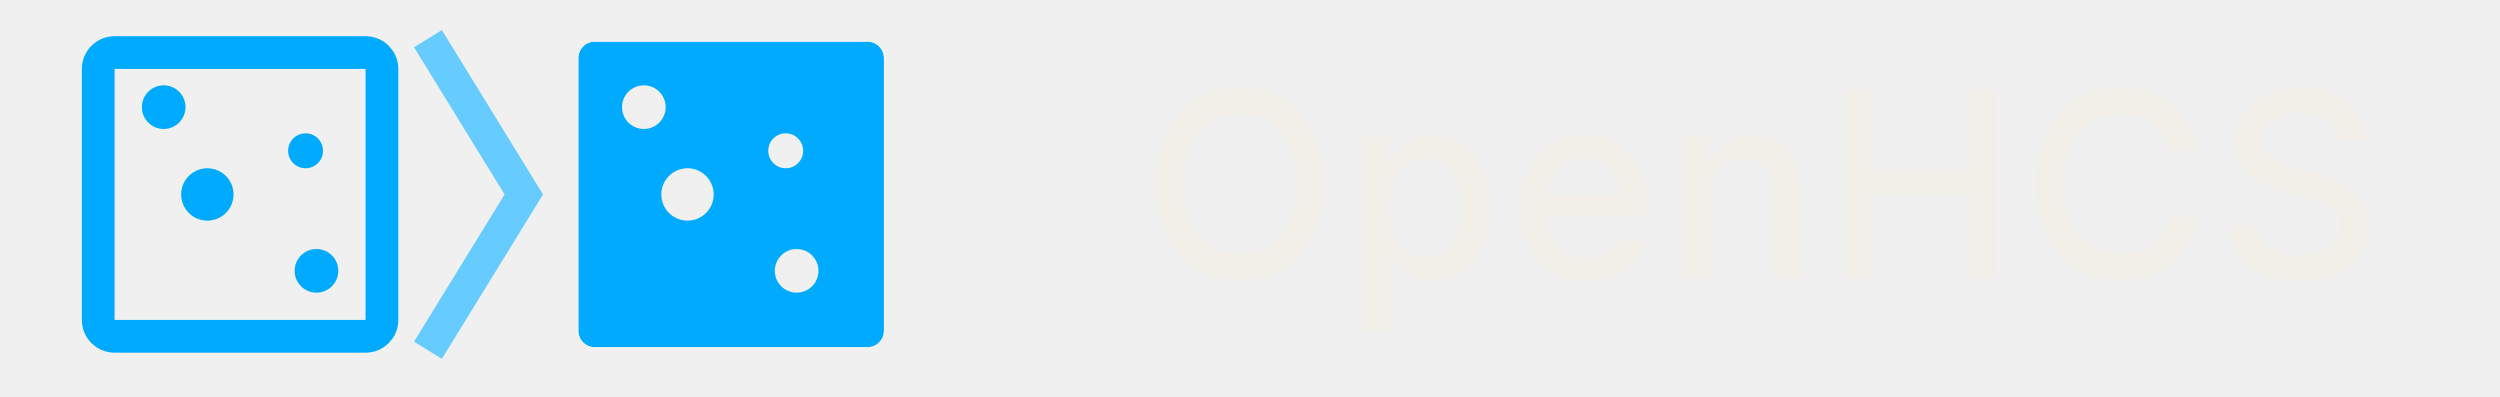
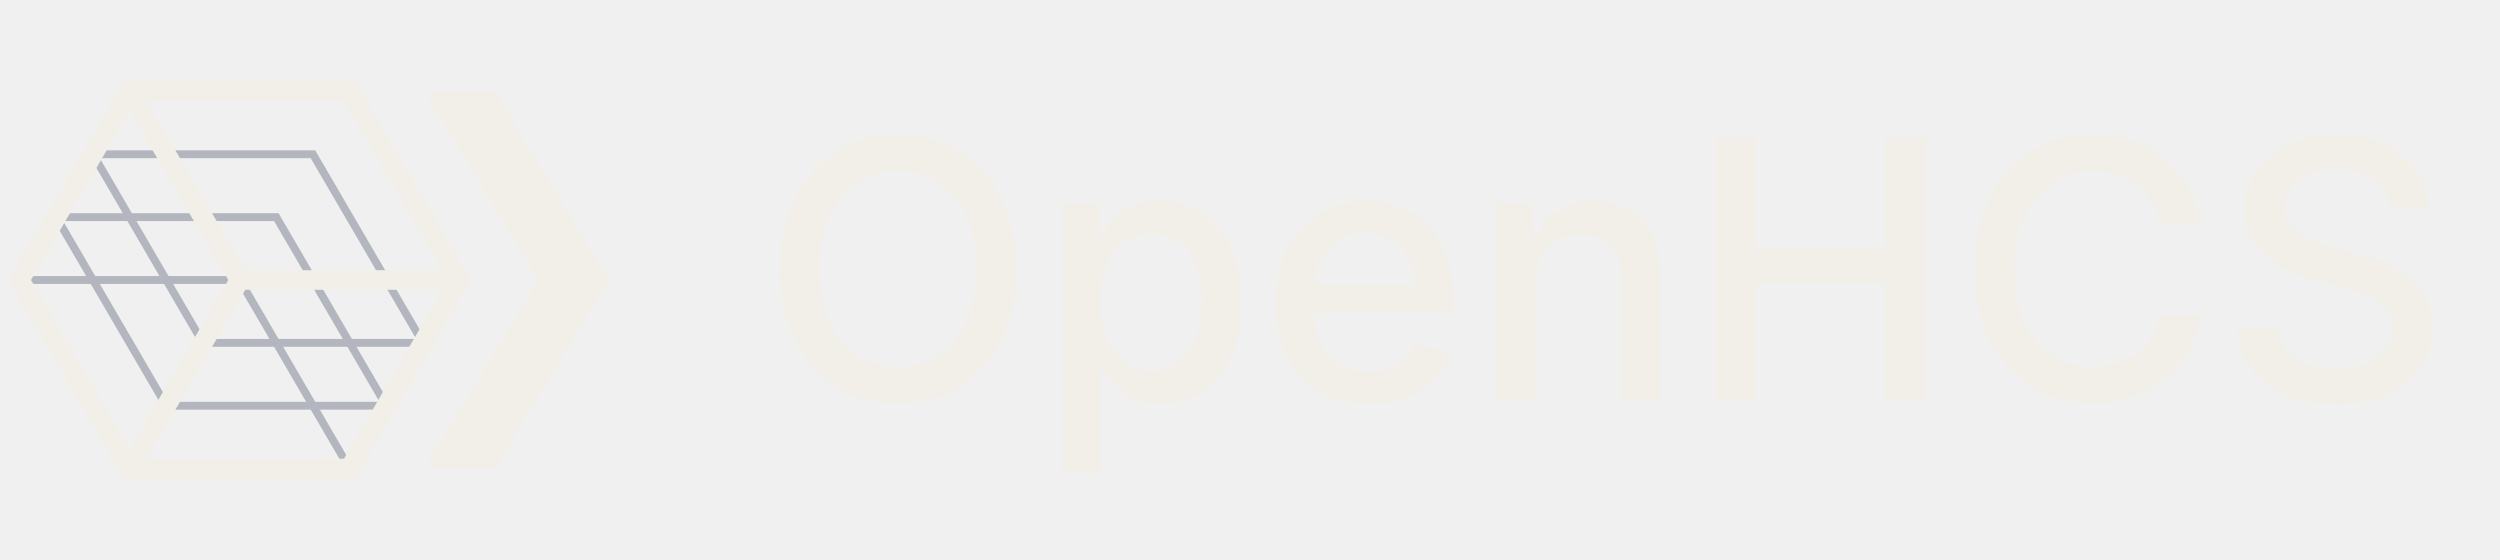
- <svg xmlns="http://www.w3.org/2000/svg" viewBox="0 0 252 40" width="252" height="40" role="img" aria-label="OpenHCS">
-   <defs>
-     <mask id="openhcs-inverted-cells-horizontal" maskUnits="userSpaceOnUse" x="52" y="1" width="30" height="30">
-       <rect x="53" y="2" width="28" height="28" rx="1.5" fill="white" />
-       <g fill="black">
-         <circle cx="59" cy="8" r="2" />
-         <circle cx="72" cy="12" r="1.6" />
-         <circle cx="63" cy="16" r="2.4" />
-         <circle cx="73" cy="23" r="2" />
+ <svg xmlns="http://www.w3.org/2000/svg" viewBox="0 0 250 56" width="250" height="56" role="img" aria-label="OpenHCS">
+   <g transform="translate(0 6) scale(0.196429)">
+     <g id="array-processing-mark">
+       <g id="array-slice-planes" fill="none" stroke="#9297A3" stroke-width="4" stroke-linecap="square" opacity="0.65" transform="rotate(180 122 112)">
+         <path id="slice-plane-near" d="M215.33 144 103.33 144 47.33 48 159.33 48Z" />
+         <path id="slice-plane-far" d="M196.67 176 84.67 176 28.67 80 140.67 80Z" />
+         <path id="slice-plane-lower" d="M234 112 122 112 66 16 178 16Z" />
      </g>
-     </mask>
-   </defs>
-   <g transform="translate(0 2) scale(1.1)">
-     <rect x="9" y="3" width="26" height="26" rx="1.5" fill="none" stroke="#00AAFF" stroke-width="3" />
-     <g fill="#00AAFF">
-       <circle cx="15" cy="8" r="2" />
-       <circle cx="28" cy="12" r="1.6" />
-       <circle cx="19" cy="16" r="2.4" />
-       <circle cx="29" cy="23" r="2" />
+       <g id="cube-wireframe" fill="none" stroke="#F1EFE8" stroke-width="10" stroke-linecap="butt" stroke-linejoin="miter">
+         <path id="cube-outline" d="M66 16H178L234 112 178 208H66L10 112Z" />
+         <path id="cube-face-edges" d="M66 16 122 112 66 208 M122 112H234" />
+       </g>
+       <path id="processing-chevron" d="M216 16H252L310 112 252 208H216L274 112Z" fill="#F1EFE8" />
    </g>
-     <path d="M40 3 L48 16 L40 29" fill="none" stroke="#66CCFF" stroke-width="3" stroke-linecap="square" stroke-linejoin="miter" />
-     <rect x="53" y="2" width="28" height="28" rx="1.5" fill="#00AAFF" mask="url(#openhcs-inverted-cells-horizontal)" />
  </g>
-   <text x="115" y="28" font-family="Inter, 'Helvetica Neue', Arial, sans-serif" font-size="26" font-weight="500" letter-spacing="0.5" fill="#F1EFE8">OpenHCS</text>
+   <text x="76" y="40" font-family="Inter, 'Helvetica Neue', Arial, sans-serif" font-size="36" font-weight="500" fill="#F1EFE8">OpenHCS</text>
</svg>
